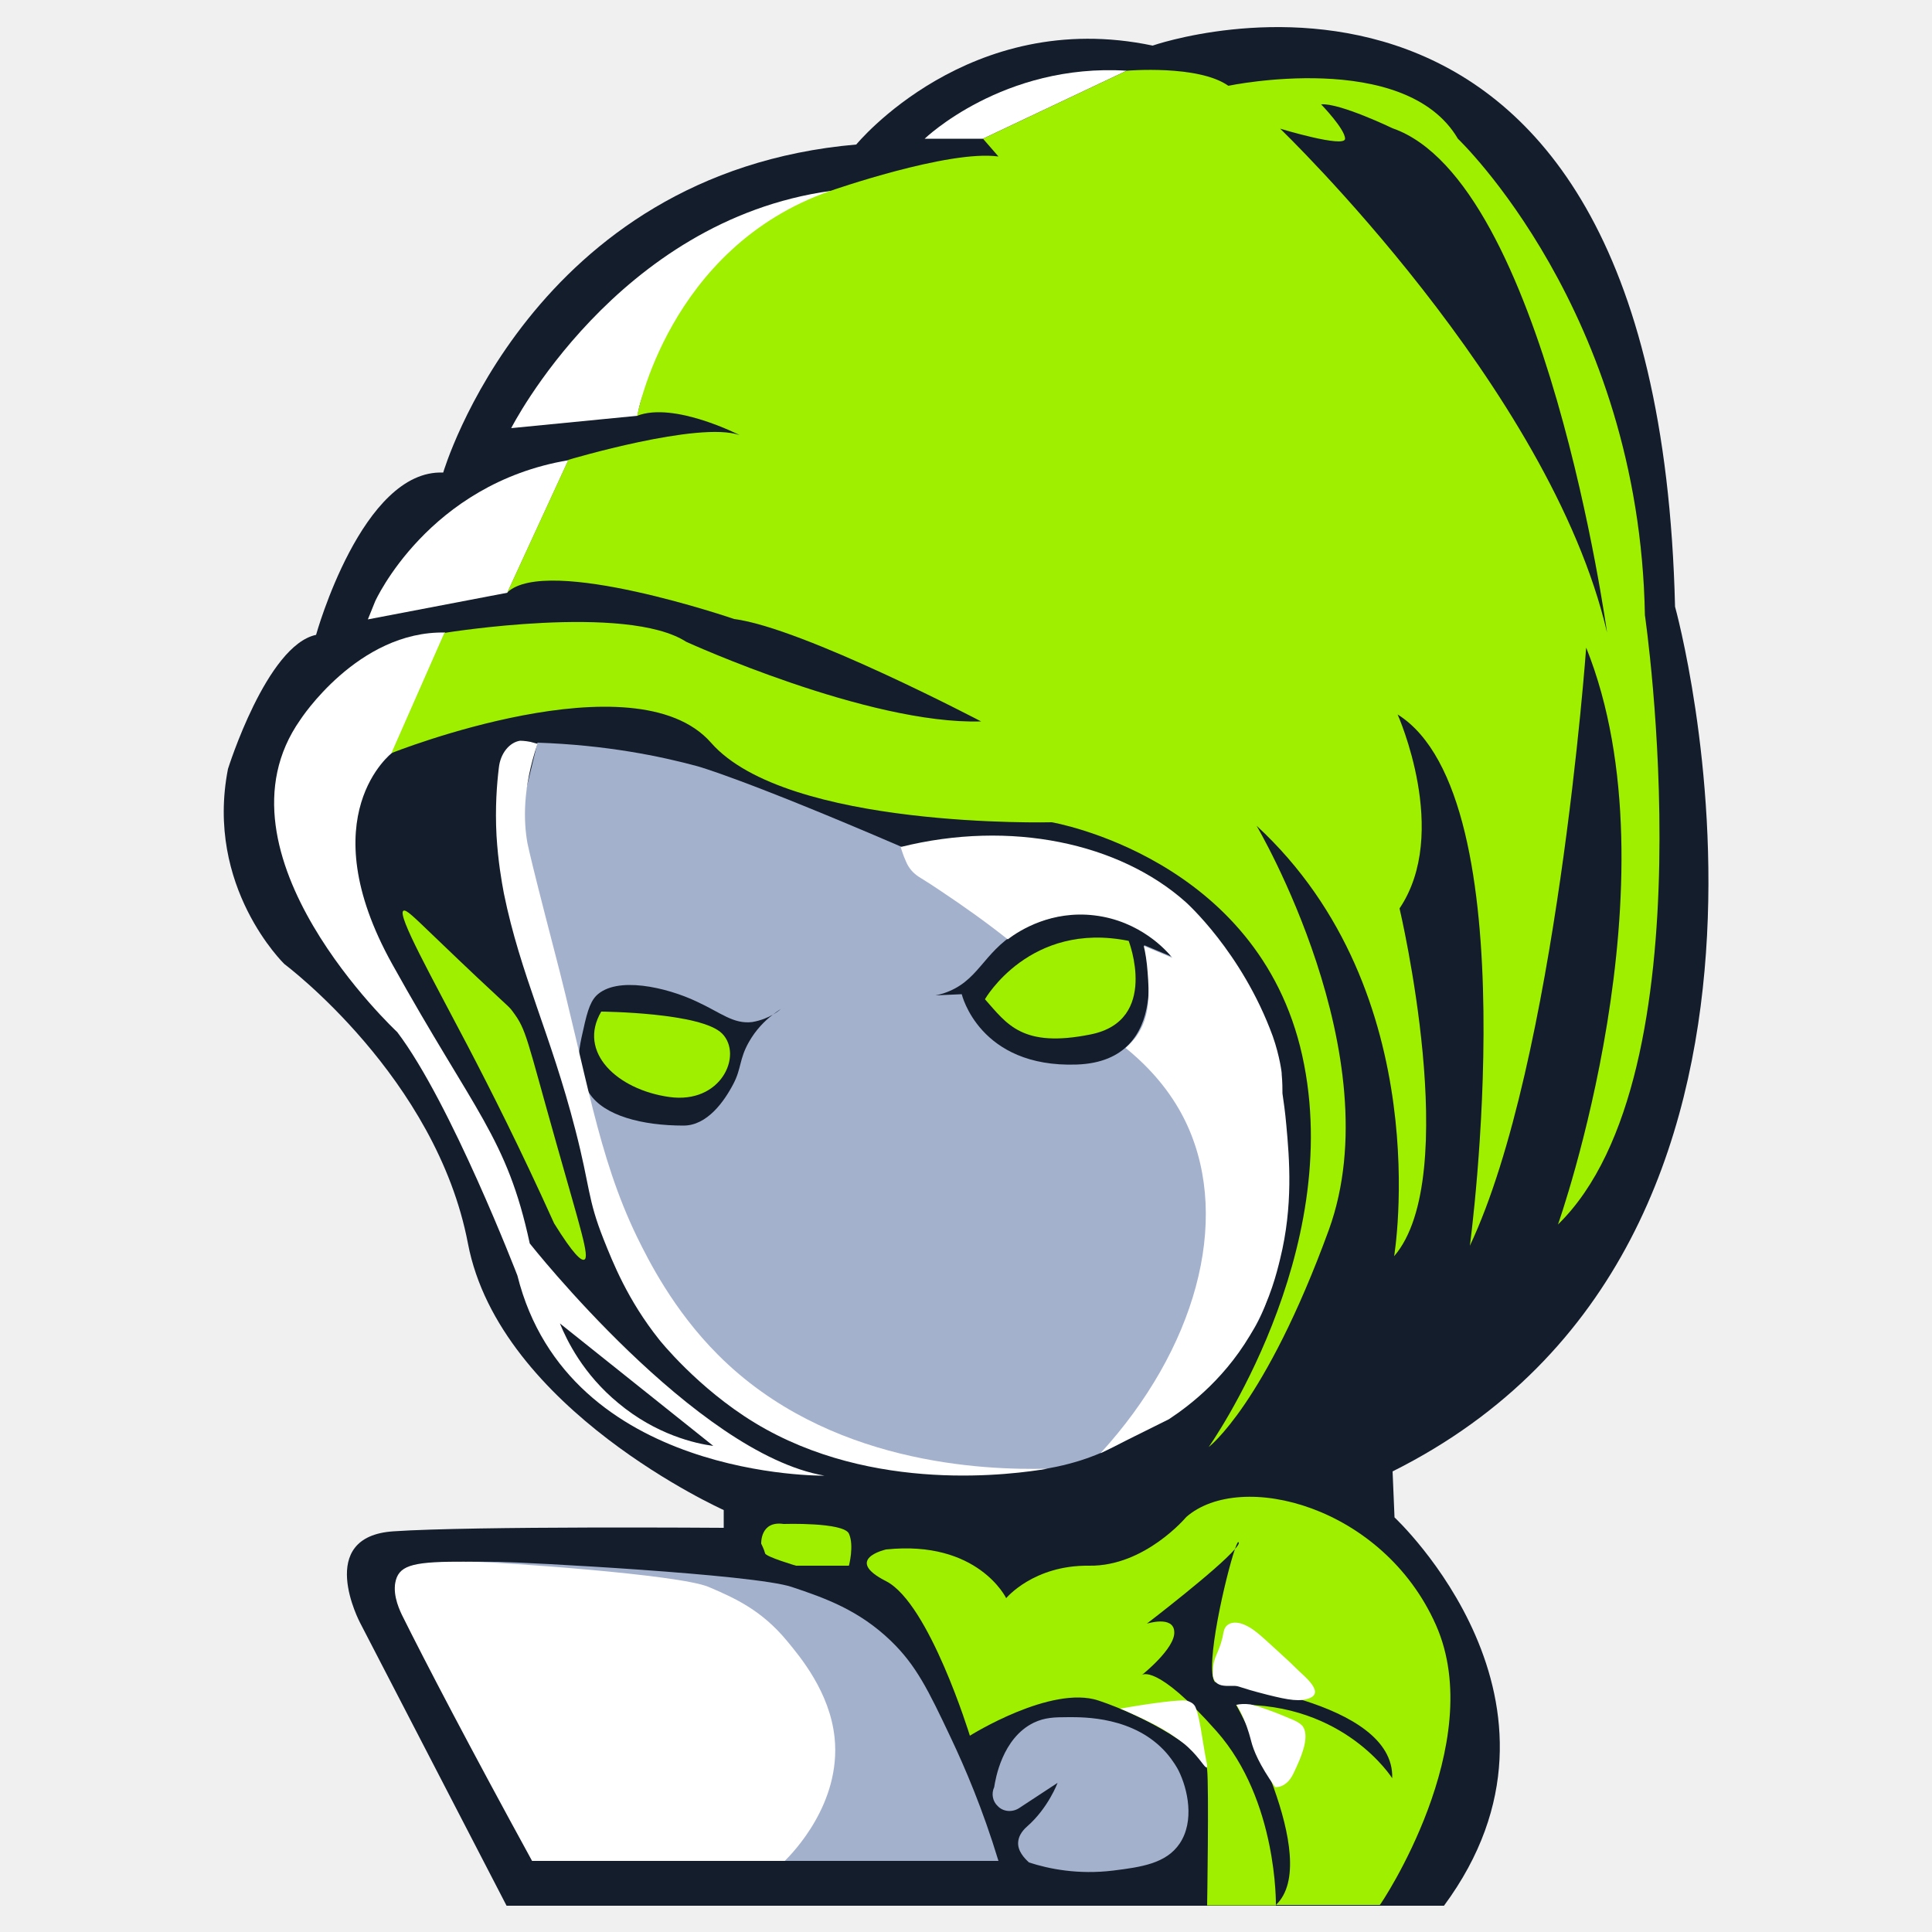
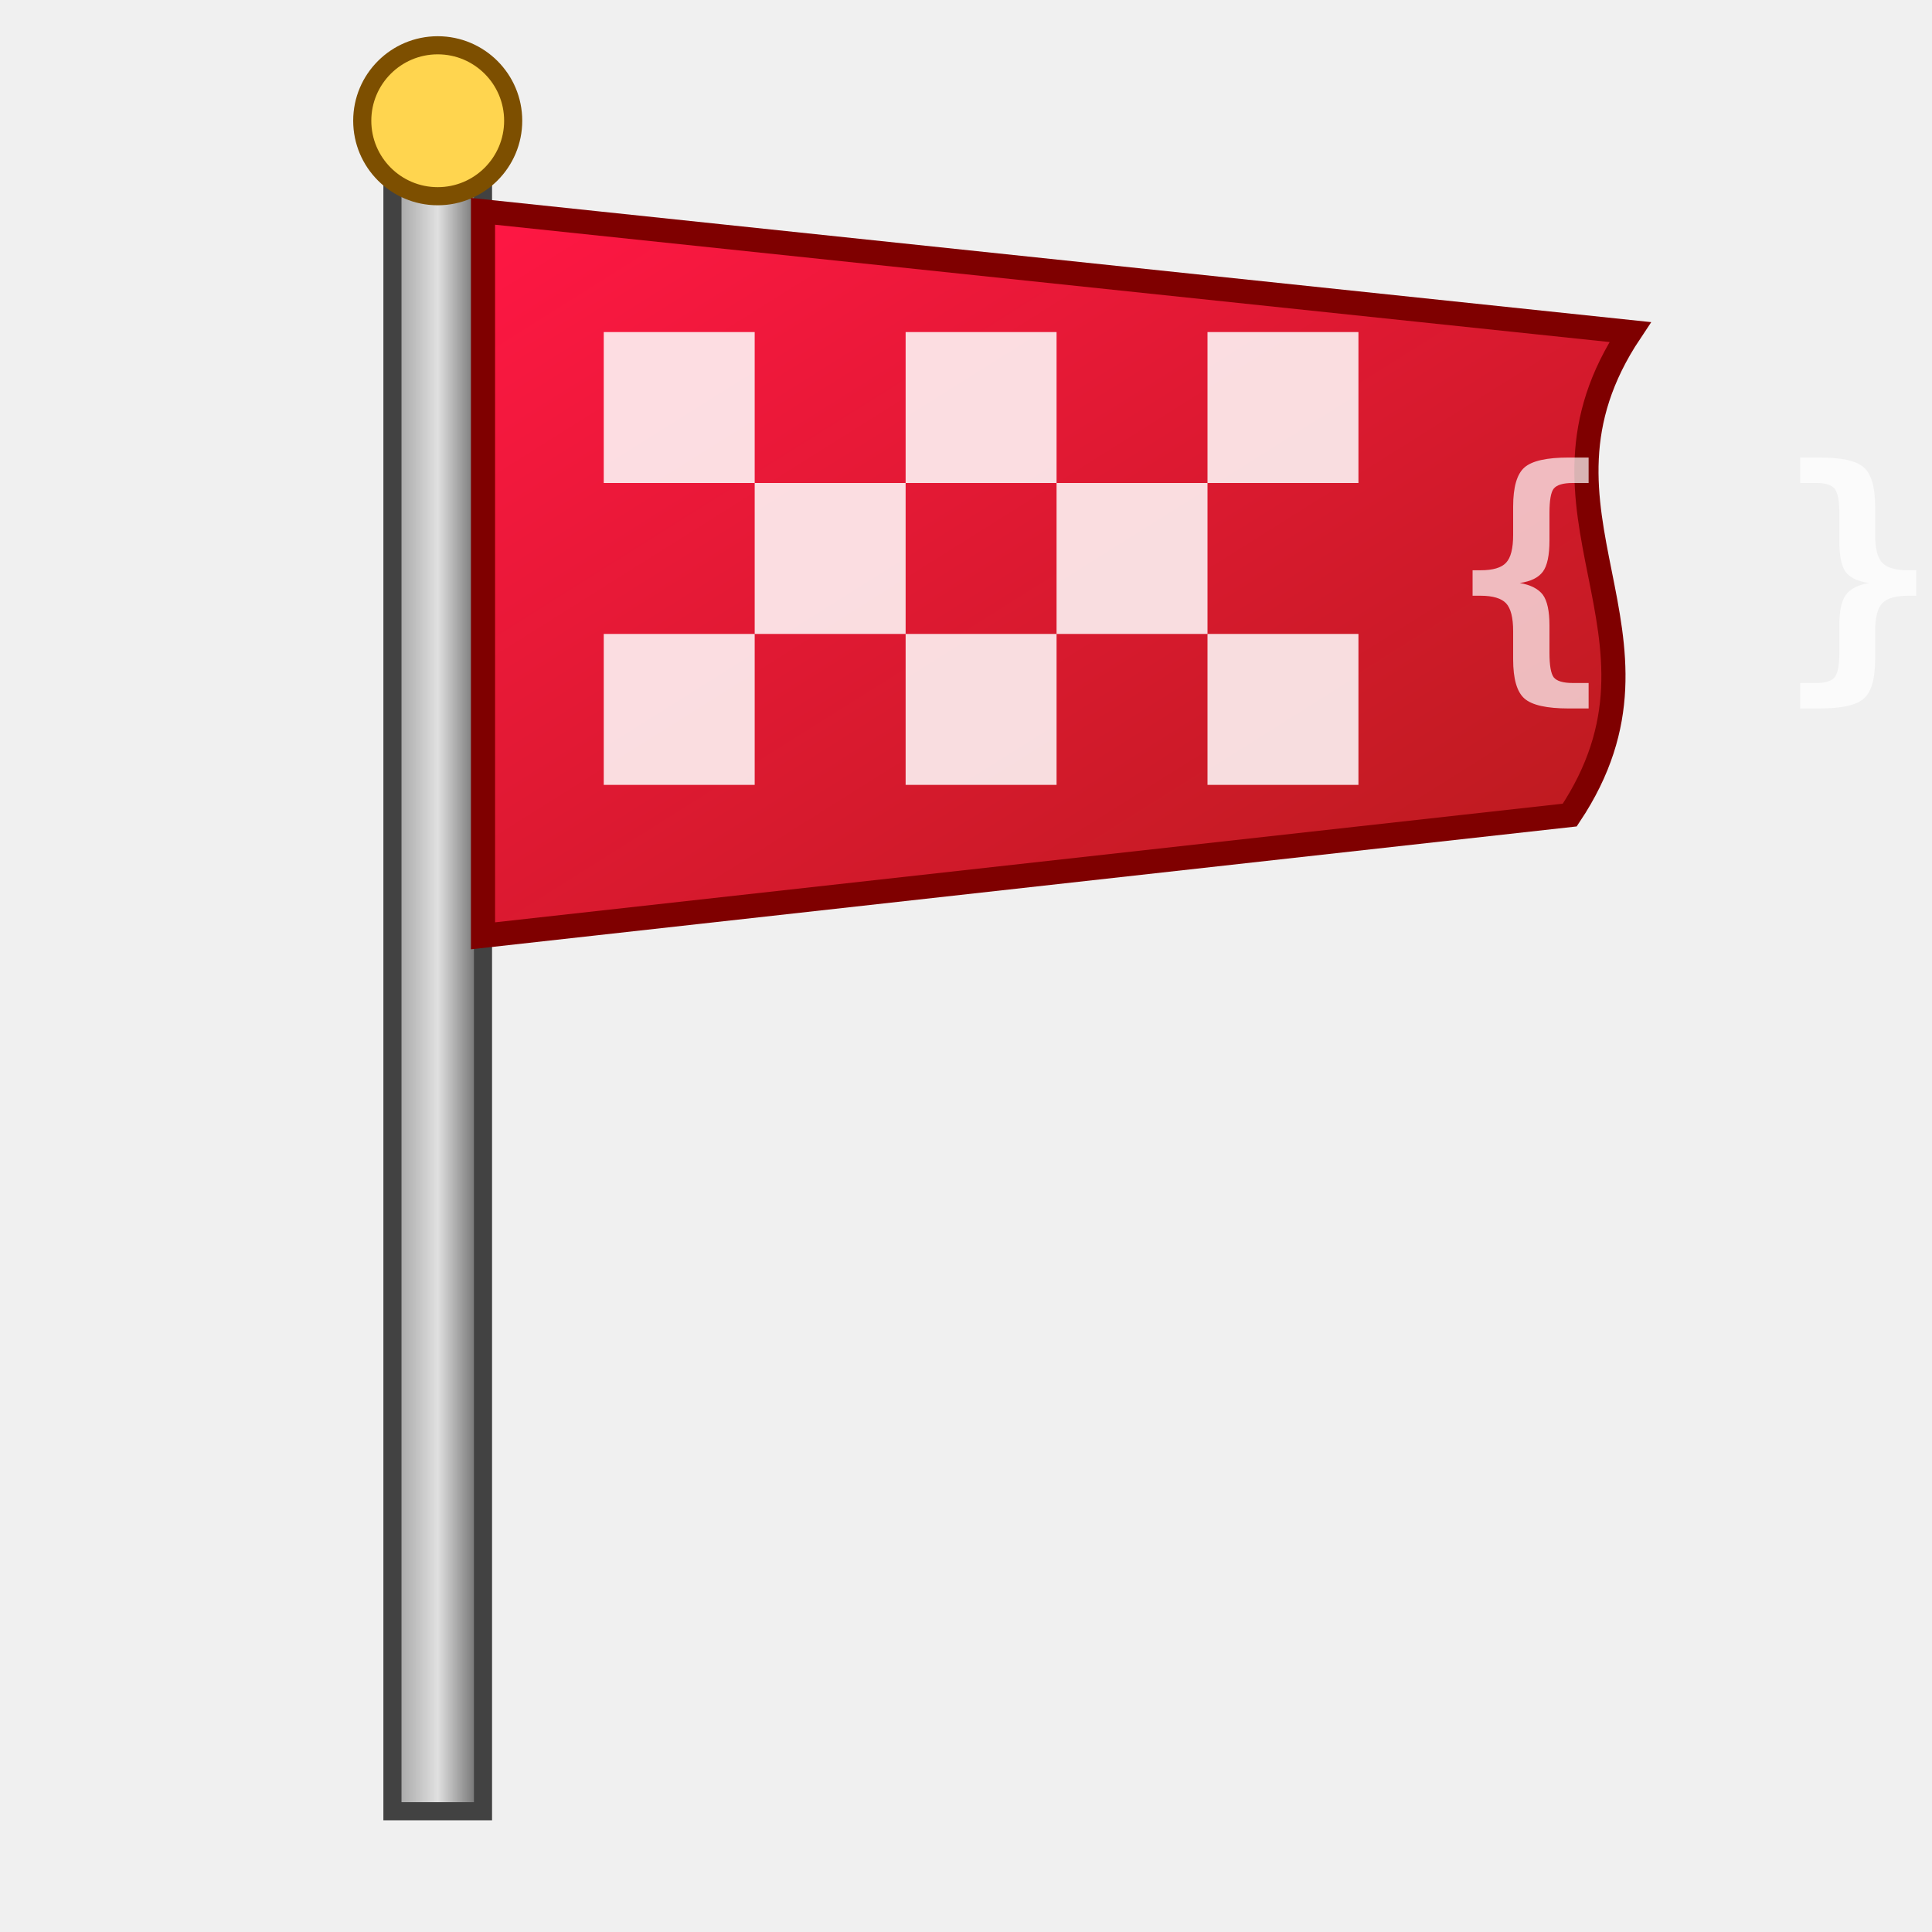
- <svg xmlns="http://www.w3.org/2000/svg" width="512" height="512" viewBox="0 0 512 512" fill="none">
-   <path d="M60.416 203.776C60.416 203.776 70.656 171.008 83.763 168.243C83.763 168.243 95.949 124.314 117.453 125.235C117.453 125.235 140.8 45.773 226.918 38.298C226.918 38.298 256.819 1.843 305.459 12.083C305.459 12.083 439.194 -34.714 443.904 160.768C443.904 160.768 490.701 329.114 369.05 389.939L369.562 402.125C369.562 402.125 422.4 451.277 382.669 505.037H134.246L95.437 430.08C95.437 430.08 83.251 407.142 104.346 405.811C125.44 404.378 191.795 404.89 191.795 404.89V400.179C191.795 400.179 132.403 373.555 124.006 329.523C115.61 285.491 75.367 255.488 75.367 255.488C75.367 255.488 54.272 235.11 60.416 203.776Z" fill="#141D2B" />
-   <path d="M99.43 159.335C99.43 159.335 113.459 128.205 150.63 121.958L134.451 157.082L97.485 164.147L99.43 159.335Z" fill="white" />
-   <path d="M135.475 113.459C135.475 113.459 163.328 58.47 220.16 50.585C220.16 50.585 172.442 85.709 168.96 110.182L135.475 113.459Z" fill="white" />
-   <path d="M260.506 36.762H245.043C245.043 36.762 265.83 16.692 298.598 18.739L260.506 36.762Z" fill="white" />
-   <path d="M140.39 329.523C134.349 301.466 125.85 294.912 103.936 255.488C82.022 216.064 103.936 199.475 103.936 199.475L117.965 167.629C94.822 167.117 79.565 190.771 79.565 190.771C54.579 226.304 105.267 273.51 105.267 273.51C119.501 292.25 137.114 338.022 137.114 338.022C150.63 392.09 218.522 391.066 218.522 391.066C184.32 385.229 140.39 329.523 140.39 329.523ZM163.84 371.814C154.522 364.134 150.221 355.226 148.378 350.72L189.03 383.181C184.32 382.566 173.875 380.211 163.84 371.814Z" fill="white" />
-   <path d="M106.906 241.357C105.165 242.483 114.483 259.072 123.904 277.094C129.843 288.461 137.933 304.435 146.842 324.198C152.064 332.595 154.01 334.131 154.829 333.824C156.365 333.21 153.703 325.222 147.559 303.411C139.469 274.842 139.571 272.998 135.885 268.083C134.554 266.24 135.475 267.776 114.586 247.706C109.568 242.893 107.623 240.947 106.906 241.357Z" fill="#9FEF00" />
-   <path d="M435.917 163.021C434.483 82.534 386.355 36.762 386.355 36.762C372.326 12.902 325.53 22.733 325.53 22.733C317.542 17.101 298.598 18.739 298.598 18.739L260.506 36.762L264.602 41.472C251.392 39.629 220.058 50.586 220.058 50.586C176.947 65.638 168.858 110.182 168.858 110.182C178.688 106.394 195.994 115.302 195.994 115.302C185.242 111.514 150.63 121.856 150.63 121.856L134.451 156.979C144.998 147.046 194.56 164.045 194.56 164.045C212.787 166.4 259.994 191.181 259.994 191.181C230.093 192.102 181.862 170.086 181.862 170.086C165.99 159.846 117.76 167.731 117.76 167.731L103.731 199.578C103.731 199.578 168.243 173.875 188.416 196.813C208.486 219.75 278.733 217.907 278.733 217.907C278.733 217.907 333.414 227.226 345.088 279.654C356.762 332.083 320.307 383.488 320.307 383.488C320.307 383.488 335.258 372.224 352.154 325.939C368.947 279.654 333.005 218.829 333.005 218.829C381.133 263.27 369.459 332.902 369.459 332.902C387.686 311.808 370.893 240.742 370.893 240.742C384.41 220.672 370.381 189.338 370.381 189.338C405.504 211.354 389.53 330.138 389.53 330.138C412.467 281.498 420.352 171.622 420.352 171.622C445.133 233.37 412.877 324.506 412.877 324.506C453.734 284.672 435.917 163.021 435.917 163.021ZM339.251 34.099C339.251 34.099 356.454 39.322 356.454 36.762C356.454 34.202 350.106 27.648 350.106 27.648C355.021 27.238 369.05 33.997 369.05 33.997C409.395 48.026 425.882 167.629 425.882 167.629C410.829 102.81 339.251 34.099 339.251 34.099Z" fill="#9FEF00" />
-   <path d="M201.728 409.088C201.728 409.088 201.421 402.944 207.667 403.866C207.667 403.866 223.539 403.354 224.973 406.426C226.406 409.6 224.973 414.925 224.973 414.925H210.944C210.944 414.925 202.957 412.57 202.752 411.648C202.547 410.726 201.728 409.088 201.728 409.088Z" fill="#9FEF00" />
-   <path d="M380.519 430.592C366.49 399.053 328.806 389.427 314.368 402.023C314.368 402.023 303.411 415.13 288.666 414.925C273.92 414.72 266.65 423.527 266.65 423.527C266.65 423.527 259.174 408.064 234.803 410.624C234.803 410.624 223.334 413.184 234.803 419.021C246.272 424.858 257.024 459.981 257.024 459.981C257.024 459.981 278.528 446.464 291.123 450.663C303.718 454.861 319.386 463.975 319.898 468.89C320.41 473.805 319.898 504.935 319.898 504.935H338.125C338.125 504.935 338.637 477.184 322.458 458.855C306.278 440.525 302.592 443.904 302.592 443.904C302.592 443.904 311.501 436.839 311.194 432.435C310.989 428.032 303.923 430.285 303.923 430.285C303.923 430.285 322.765 415.847 327.271 410.522C327.783 409.088 328.09 408.371 328.295 408.781C328.397 409.088 327.987 409.703 327.271 410.522C324.915 417.383 319.181 441.856 321.946 445.747C321.946 445.747 369.664 450.458 368.947 471.245C368.947 471.245 356.352 451.175 327.578 451.789C327.578 451.789 350.72 492.954 338.125 504.832H365.671C365.773 504.935 394.547 462.131 380.519 430.592Z" fill="#9FEF00" />
-   <path d="M263.475 473.6C263.782 471.655 265.523 460.595 274.022 456.499C276.89 455.168 279.245 455.066 283.238 455.066C287.13 455.066 300.646 454.861 309.146 464.589C310.989 466.739 312.013 468.583 312.32 469.197C314.778 474.112 316.621 482.611 312.627 488.551C309.043 493.875 302.387 494.797 295.014 495.719C285.798 496.845 278.016 495.309 272.691 493.568C271.462 492.442 269.619 490.496 269.824 488.141C269.926 486.912 270.541 485.479 272.179 484.045C277.811 479.13 280.269 472.474 280.269 472.474C276.89 474.727 273.51 476.877 270.131 479.13C268.288 480.359 265.83 480.154 264.397 478.618C263.066 477.389 262.656 475.341 263.475 473.6Z" fill="#A4B1CD" />
-   <path d="M131.994 413.901C113.357 413.696 107.315 414.311 105.37 417.997C103.629 421.376 105.984 425.882 107.111 427.93C115.917 443.392 141.107 493.159 141.107 493.159H264.602C260.403 479.335 255.693 468.378 252.007 460.595C245.965 447.795 242.791 441.344 236.135 434.893C227.635 426.701 218.727 423.527 209.818 420.557C199.68 417.178 139.059 414.003 131.994 413.901Z" fill="#A4B1CD" />
-   <path d="M126.259 413.901C111.514 413.696 106.701 414.311 105.165 417.997C103.731 421.581 105.472 425.779 106.496 427.93C112.435 439.911 124.621 463.258 141.005 493.159C144.179 493.159 147.354 493.159 150.426 493.159C169.575 493.159 188.826 493.159 207.975 493.159C210.023 491.111 222.925 478.003 221.184 460.595C219.955 448.41 211.968 438.989 208.589 434.893C201.831 426.701 194.765 423.527 187.802 420.557C179.815 417.178 131.891 414.003 126.259 413.901Z" fill="white" />
-   <path d="M261.018 264.807C261.018 264.807 272.896 244.019 299.11 249.344C299.11 249.344 307.302 270.439 289.075 274.125C270.848 277.811 266.854 271.36 261.018 264.807Z" fill="#9FEF00" />
-   <path d="M159.335 268.083C159.335 268.083 185.856 268.288 191.386 273.92C196.915 279.552 191.181 292.659 177.357 290.713C163.533 288.768 152.986 278.835 159.335 268.083Z" fill="#9FEF00" />
-   <path d="M337.511 285.901C336.487 266.65 323.789 248.73 305.255 235.008C286.618 221.287 239.002 224.461 239.002 224.461C196.915 206.336 184.832 203.059 184.832 203.059C175.002 200.397 160.666 197.427 142.439 196.813C140.391 205.312 138.343 213.811 136.192 222.311L142.541 247.911L148.48 275.661L157.594 306.483L168.858 336.691L189.235 363.725L221.184 381.645C221.184 381.645 256.615 392.909 277.811 389.12C299.008 385.331 308.941 374.272 326.759 358.81C344.474 343.45 338.535 305.255 337.511 285.901ZM204.8 268.903C202.65 270.541 200.295 272.896 198.451 276.173C195.891 280.679 196.506 283.136 194.355 287.232C191.898 291.943 187.392 298.291 181.146 298.291C170.291 298.291 160.051 295.731 156.16 289.69C153.907 286.208 153.498 282.522 153.498 282.522C153.293 281.293 153.191 279.245 154.112 274.944C155.443 268.8 156.16 265.831 158.003 263.885C163.328 258.56 176.64 261.632 184.627 265.421C191.079 268.391 194.355 271.463 199.373 270.848C201.728 270.439 203.571 269.619 204.8 268.903C205.619 268.288 206.336 267.776 206.951 267.367C206.951 267.367 206.234 268.083 204.8 268.903ZM285.389 282.112C259.482 283.034 254.874 263.475 254.874 263.475L247.911 263.783C247.808 263.783 247.808 263.783 247.706 263.783H247.911C248.525 263.68 249.242 263.475 249.959 263.271C259.379 260.199 260.199 252.723 269.619 246.989C270.951 246.17 279.347 241.152 290.099 242.381C301.466 243.712 308.634 251.085 310.784 253.645L303.207 250.471C303.309 250.471 311.399 281.191 285.389 282.112Z" fill="#A4B1CD" />
-   <path d="M132.199 203.469C131.687 207.667 131.175 213.914 131.584 221.491C131.994 228.25 132.915 233.472 133.53 236.749C137.933 258.355 145.92 273.92 152.474 299.418C156.467 314.88 155.648 317.542 159.949 328.397C162.407 334.541 166.298 344.474 174.695 355.021C174.695 355.021 184.832 367.821 199.987 377.037C231.322 396.083 269.005 390.656 277.607 389.222C260.711 389.632 219.239 388.096 190.259 359.014C178.381 347.136 171.725 333.722 168.858 327.885C158.311 306.176 155.443 284.467 146.842 251.699C146.023 248.627 145.306 245.658 144.487 242.586C141.619 231.424 140.288 225.894 139.776 223.437C138.752 217.702 138.445 208.998 142.439 197.12C142.029 197.018 141.415 196.813 140.595 196.608C139.059 196.301 137.933 196.301 137.831 196.301C135.066 196.71 132.608 199.578 132.199 203.469Z" fill="white" />
-   <path d="M337.306 274.637C329.114 252.211 314.163 239.001 314.163 239.001C296.653 223.437 267.879 217.19 238.695 224.461C238.899 225.28 239.207 225.997 239.514 226.918C239.923 227.84 240.231 228.761 240.743 229.581C241.255 230.4 242.176 231.629 244.122 232.755C245.76 233.779 247.399 234.803 249.037 235.929C255.488 240.23 261.53 244.531 267.059 248.934C270.439 246.374 278.733 241.254 289.997 242.585C302.183 244.019 309.248 252.006 310.682 253.849L303.104 250.675C303.514 252.313 303.923 254.771 304.128 257.638C304.538 262.963 304.947 269.312 301.159 274.637C300.544 275.456 299.623 276.582 298.291 277.709C307.405 285.081 312.115 292.659 314.675 298.291C326.247 323.789 316.723 357.683 291.635 385.126C297.677 382.157 303.719 379.085 309.76 376.115C315.495 372.326 325.427 364.749 332.595 351.539C336.691 343.961 338.33 337.408 339.251 333.619C342.733 319.488 341.709 307.097 340.89 298.189C340.583 294.707 340.173 291.84 339.866 289.792C339.866 288.665 339.866 286.822 339.661 284.672C339.763 284.672 339.149 279.859 337.306 274.637Z" fill="white" />
-   <path d="M314.266 450.663C315.392 450.867 316.109 451.482 316.109 451.482C316.621 451.891 316.826 452.403 316.928 452.711C317.952 455.271 318.669 461.21 319.283 464.487C319.693 466.944 320.102 468.173 319.795 468.378C319.283 468.583 318.054 466.023 314.982 463.155C313.139 461.415 311.398 460.391 309.965 459.367C307.2 457.626 304.947 456.499 302.387 455.271C300.134 454.247 298.291 453.325 296.858 452.813C305.971 451.175 312.73 450.458 314.266 450.663Z" fill="white" />
-   <path d="M333.927 452.403C333.107 452.198 332.391 451.891 331.367 451.686C329.831 451.482 328.602 451.584 327.68 451.789C328.192 452.608 328.909 453.837 329.626 455.578C330.855 458.445 331.367 460.698 331.571 461.414C332.186 463.872 333.722 467.661 337.92 473.6C339.149 473.702 340.378 473.088 341.299 472.166C342.221 471.245 342.733 470.118 343.245 468.992C344.474 466.33 347.136 460.698 345.395 457.728C344.576 456.294 341.811 455.475 340.48 454.861C338.33 453.939 336.077 453.12 333.927 452.403Z" fill="white" />
-   <path d="M335.258 434.483C333.414 432.845 331.571 431.206 329.318 430.387C327.885 429.875 326.246 429.773 325.12 430.797C324.403 431.514 324.301 432.231 323.994 433.869C322.97 438.272 321.536 438.989 321.434 442.675C321.331 443.904 321.434 444.928 322.15 445.747C323.277 446.976 325.12 446.771 326.861 446.771C328.602 446.771 327.782 447.079 335.872 449.127C341.606 450.56 344.576 451.072 347.238 449.946C350.925 448.307 345.395 444.007 343.962 442.573C341.094 439.706 338.125 437.146 335.258 434.483Z" fill="white" />
+ <svg xmlns="http://www.w3.org/2000/svg" viewBox="0 0 64 64">
+   <defs>
+     <linearGradient id="pole" x1="0%" y1="0%" x2="100%" y2="0%">
+       <stop offset="0%" stop-color="#9e9e9e" />
+       <stop offset="50%" stop-color="#e0e0e0" />
+       <stop offset="100%" stop-color="#616161" />
+     </linearGradient>
+     <linearGradient id="flagGrad" x1="0%" y1="0%" x2="100%" y2="100%">
+       <stop offset="0%" stop-color="#ff1744" />
+       <stop offset="100%" stop-color="#b71c1c" />
+     </linearGradient>
+   </defs>
+   <rect x="13" y="4" width="3" height="56" fill="url(#pole)" stroke="#424242" stroke-width="0.6" />
+   <circle cx="14.5" cy="4" r="2.5" fill="#ffd54f" stroke="#7d4f00" stroke-width="0.6" />
+   <path d="M 16 7            L 54 11            C 50 17, 56 21, 52 27            L 16 31 Z" fill="url(#flagGrad)" stroke="#7f0000" stroke-width="0.8" />
+   <g fill="#fff" opacity="0.85">
+     <rect x="20" y="11" width="5" height="5" />
+     <rect x="30" y="11" width="5" height="5" />
+     <rect x="40" y="11" width="5" height="5" />
+     <rect x="25" y="16" width="5" height="5" />
+     <rect x="35" y="16" width="5" height="5" />
+     <rect x="20" y="21" width="5" height="5" />
+     <rect x="30" y="21" width="5" height="5" />
+     <rect x="40" y="21" width="5" height="5" />
+   </g>
+   <text x="48" y="22" font-family="monospace" font-size="9" font-weight="bold" fill="#fff" opacity="0.7">{ }</text>
</svg>
